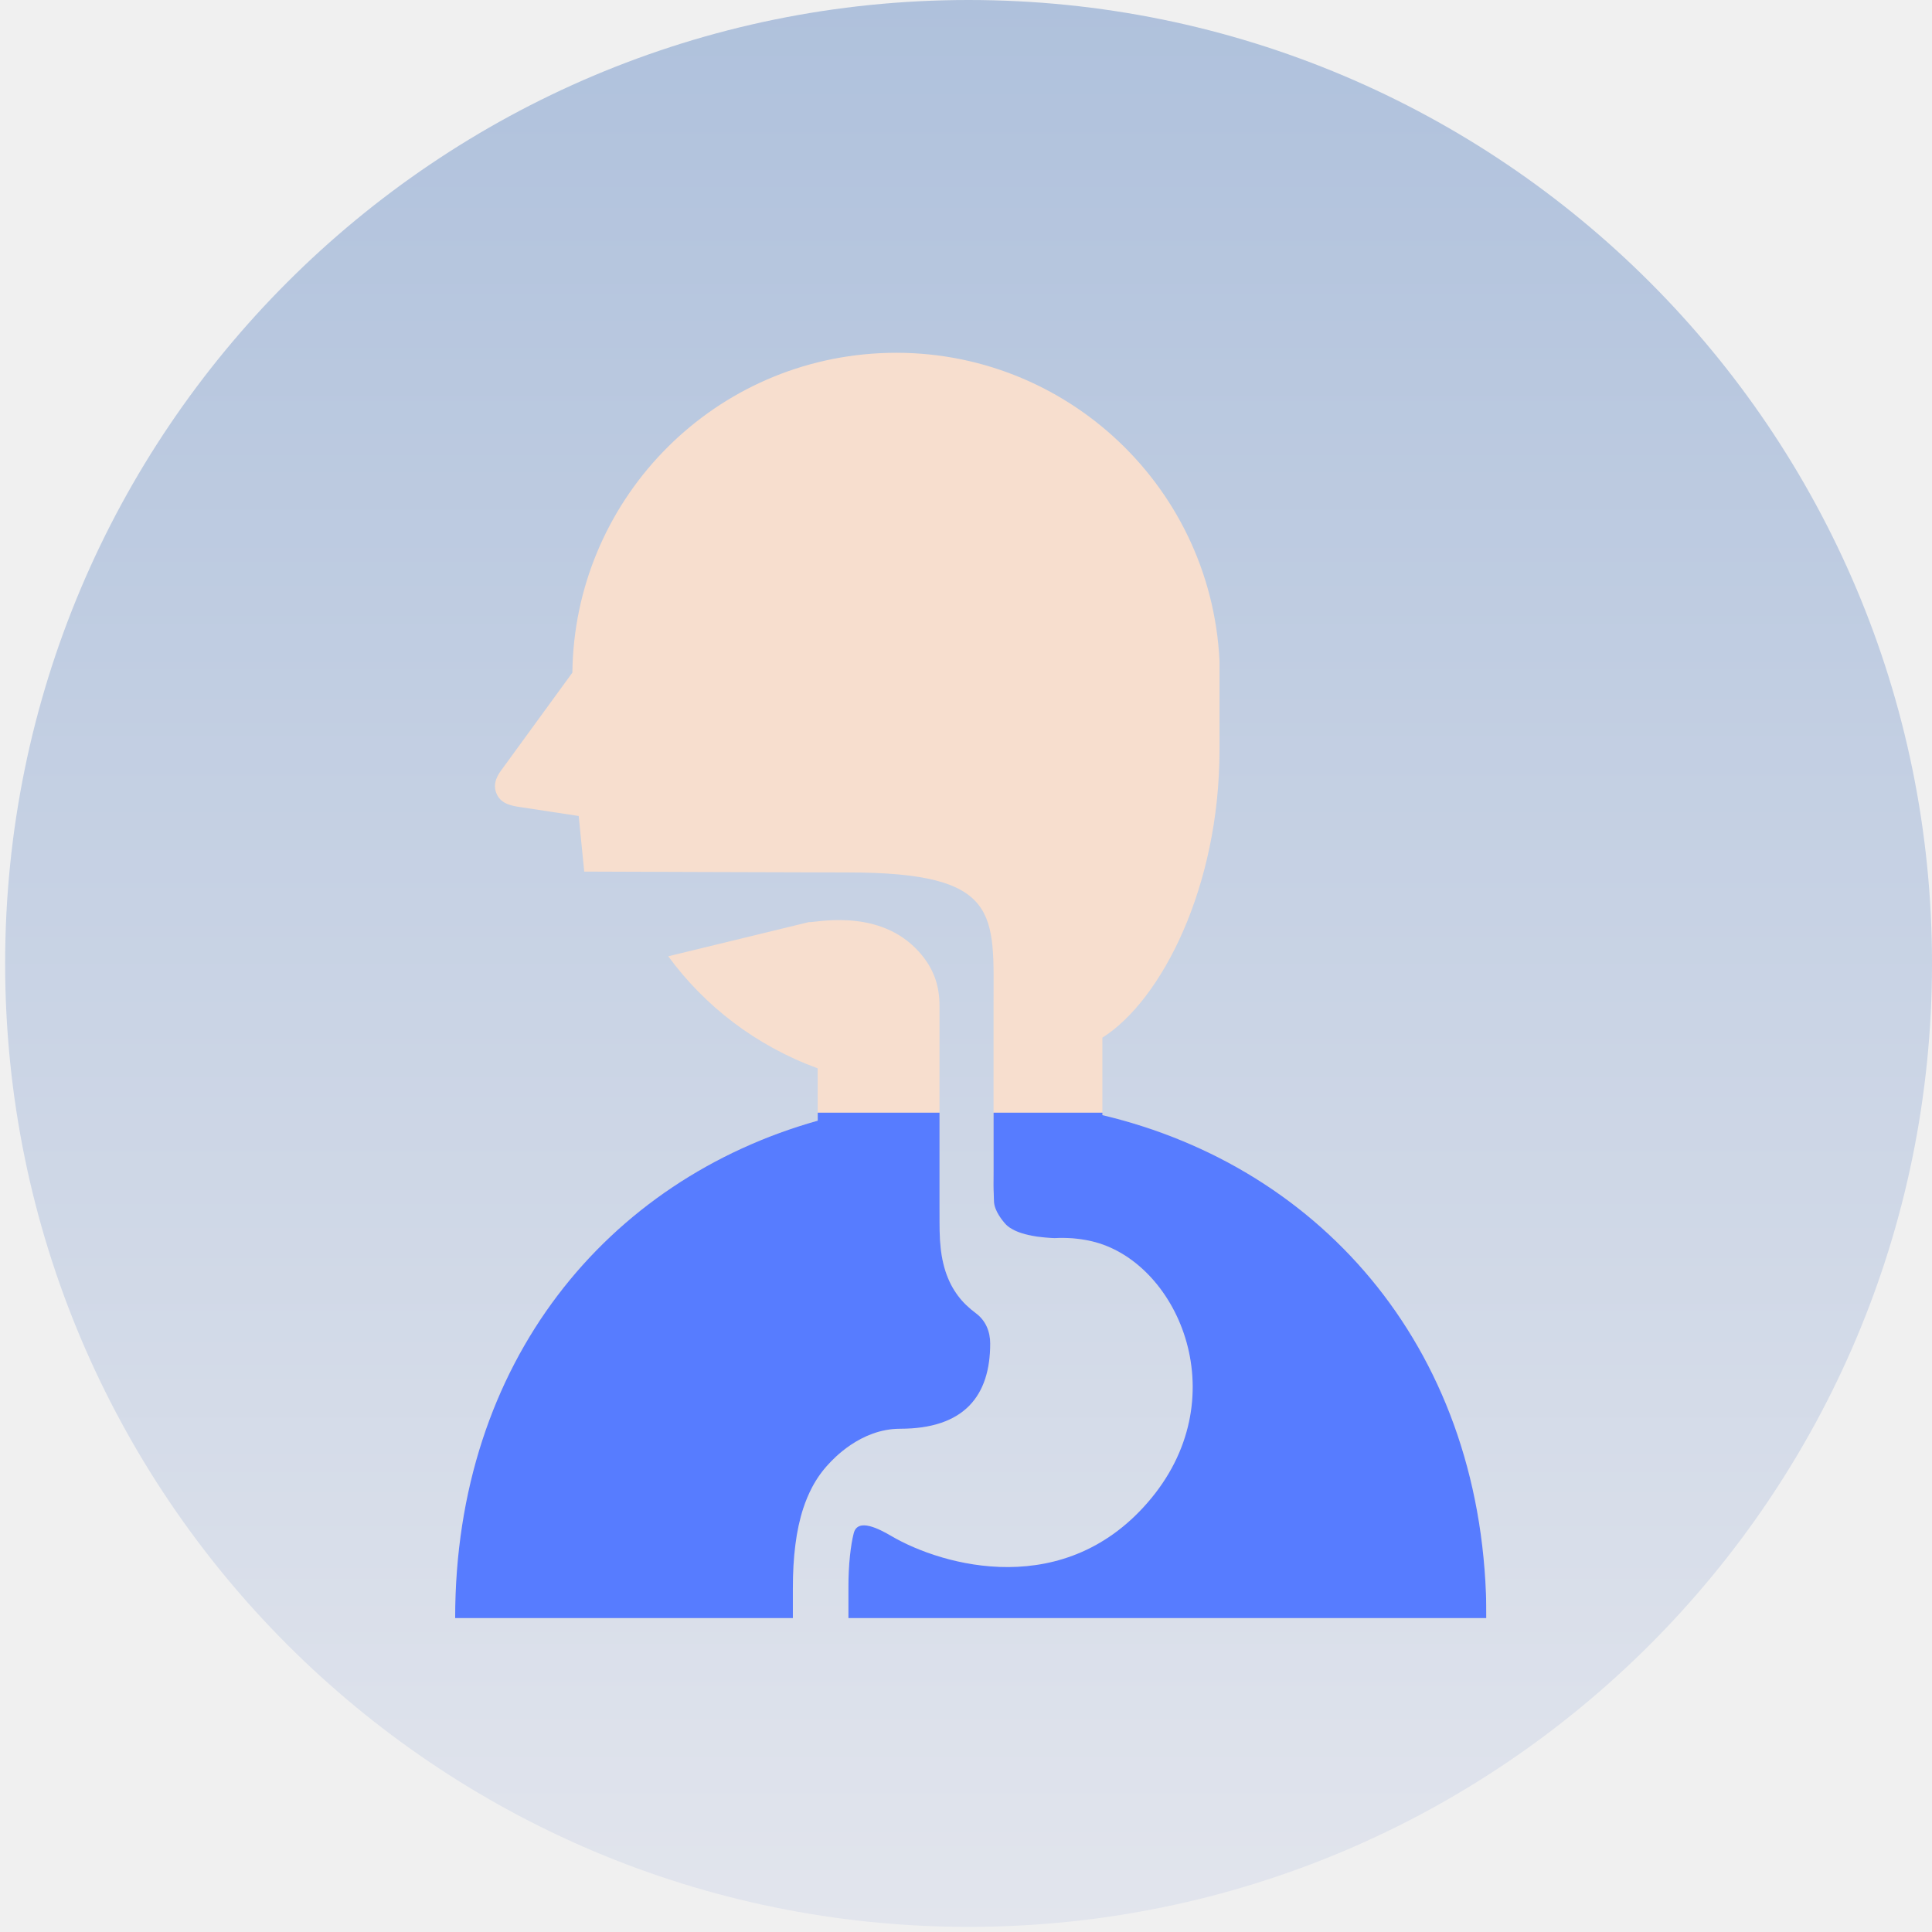
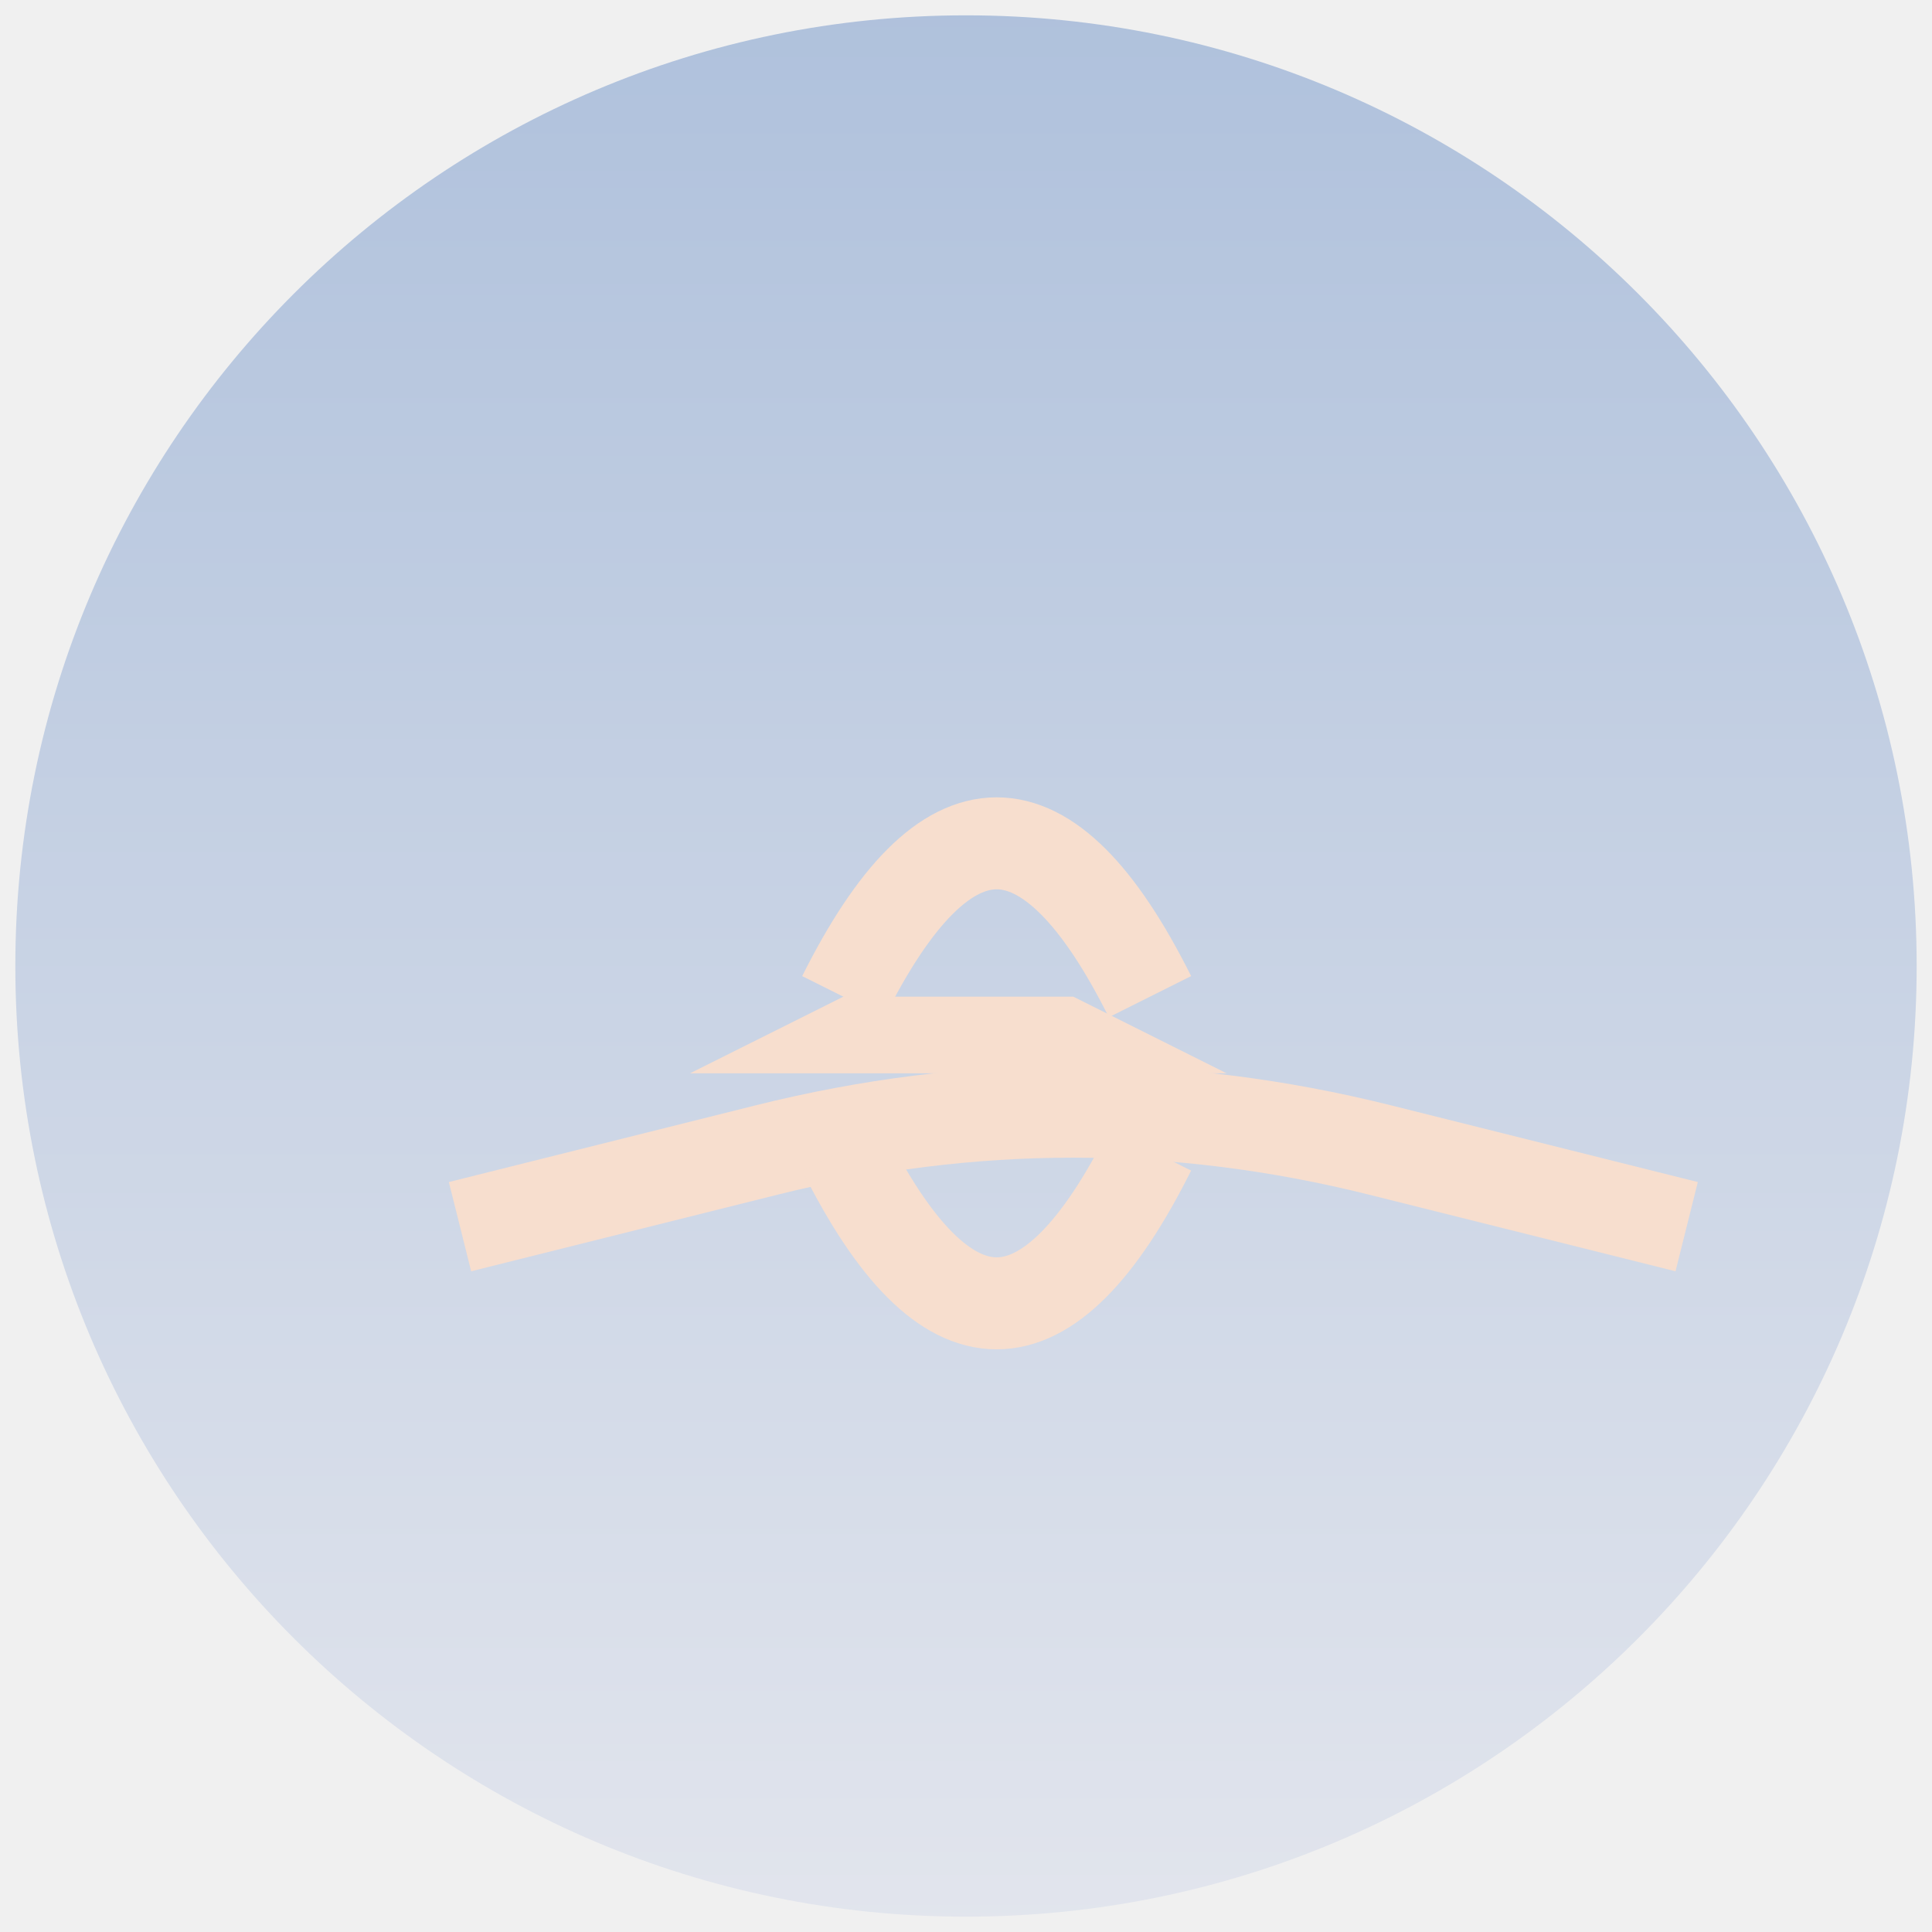
<svg xmlns="http://www.w3.org/2000/svg" width="126" height="126" viewBox="0 0 126 126" fill="none">
-   <circle cx="63.168" cy="62.833" r="62.833" fill="url(#paint0_linear_4741_2378)" />
-   <path d="M64.577 87.625C64.577 86.856 64.295 86.131 63.646 85.648C63.192 85.31 62.794 84.935 62.482 84.514C62.301 84.273 62.147 84.023 62.016 83.772C61.868 83.48 61.749 83.187 61.656 82.898C61.55 82.565 61.475 82.238 61.419 81.918C61.356 81.553 61.324 81.201 61.301 80.856C61.278 80.465 61.273 80.093 61.273 79.735C61.273 79.405 61.271 79.085 61.271 78.793V78.581V77.108V76.524C61.271 76.524 61.271 68.415 61.271 65.59C61.271 64.252 60.886 63.016 59.702 61.832C57.06 59.191 53.003 60.213 52.762 60.135L43.58 62.366C45.957 65.605 49.281 68.193 53.328 69.674V73.087C39.629 76.939 29.682 88.795 29.682 105.527H42.688H51.707V103.575C51.707 102.55 51.76 101.613 51.87 100.752C51.979 99.888 52.147 99.098 52.384 98.372C52.543 97.889 52.734 97.433 52.958 97.005C53.258 96.433 53.626 95.917 54.054 95.464C54.301 95.204 56.099 93.18 58.703 93.18C62.888 93.18 64.577 91.029 64.577 87.625Z" fill="#F7DECE" />
-   <path d="M71.895 72.726V67.674C75.76 65.229 79.533 57.826 79.533 48.914V43.096C78.964 31.447 69.057 22.464 57.407 23.033C46.194 23.582 37.453 32.787 37.329 43.867L32.691 50.233C32.313 50.734 32.132 51.283 32.431 51.86C32.741 52.447 33.393 52.555 33.922 52.636L37.742 53.217L38.102 56.843C38.102 56.843 52.91 56.899 55.3 56.899C65.358 56.899 64.796 59.639 64.796 65.59C64.796 68.415 64.796 76.013 64.796 76.013V76.358C64.796 76.685 64.791 77.002 64.791 77.302C64.791 77.67 64.821 78.015 64.821 78.322C64.821 78.972 65.433 79.664 65.526 79.777C65.579 79.84 65.642 79.901 65.718 79.966C65.803 80.037 65.909 80.107 66.045 80.18C66.199 80.266 66.393 80.349 66.634 80.427C66.912 80.515 67.256 80.593 67.669 80.654C67.992 80.697 68.359 80.732 68.775 80.747C69.523 80.707 70.341 80.754 71.18 80.948C76.73 82.222 80.648 90.936 75.093 97.697C69.535 104.459 61.437 102.114 58.138 100.18C57.34 99.714 55.937 98.969 55.675 99.994C55.567 100.417 55.491 100.905 55.431 101.454C55.365 102.082 55.327 102.787 55.33 103.575V105.526H81.464H96.939C96.939 88.231 86.309 76.146 71.895 72.726Z" fill="#F7DECE" />
-   <mask id="mask0_4741_2378" style="mask-type:alpha" maskUnits="userSpaceOnUse" x="29" y="23" width="68" height="83">
-     <path d="M64.579 87.625C64.579 86.856 64.297 86.131 63.648 85.648C63.194 85.31 62.797 84.935 62.484 84.514C62.303 84.273 62.149 84.023 62.018 83.772C61.87 83.48 61.751 83.187 61.658 82.898C61.552 82.565 61.477 82.238 61.421 81.918C61.358 81.553 61.326 81.201 61.303 80.856C61.28 80.465 61.275 80.093 61.275 79.735C61.275 79.405 61.273 79.085 61.273 78.793V78.581V77.108V76.524C61.273 76.524 61.273 68.415 61.273 65.59C61.273 64.252 60.887 63.016 59.704 61.832C57.062 59.191 53.005 60.213 52.764 60.135L43.582 62.366C45.959 65.605 49.283 68.193 53.33 69.674V73.087C39.631 76.939 29.684 88.795 29.684 105.527H42.69H51.709V103.575C51.709 102.55 51.761 101.613 51.872 100.752C51.981 99.888 52.149 99.098 52.386 98.372C52.545 97.889 52.736 97.433 52.96 97.005C53.26 96.433 53.628 95.917 54.056 95.464C54.303 95.204 56.101 93.18 58.705 93.18C62.89 93.18 64.579 91.029 64.579 87.625Z" fill="white" />
-     <path d="M71.897 72.726V67.674C75.762 65.229 79.535 57.826 79.535 48.914V43.096C78.966 31.447 69.059 22.464 57.41 23.033C46.196 23.582 37.455 32.787 37.331 43.867L32.693 50.233C32.315 50.734 32.134 51.283 32.433 51.86C32.743 52.447 33.395 52.555 33.924 52.636L37.744 53.217L38.104 56.843C38.104 56.843 52.912 56.899 55.302 56.899C65.359 56.899 64.798 59.639 64.798 65.59C64.798 68.415 64.798 76.013 64.798 76.013V76.358C64.798 76.685 64.793 77.002 64.793 77.302C64.793 77.67 64.823 78.015 64.823 78.322C64.823 78.972 65.435 79.664 65.528 79.777C65.581 79.84 65.644 79.901 65.72 79.966C65.805 80.037 65.911 80.107 66.047 80.18C66.201 80.266 66.395 80.349 66.636 80.427C66.913 80.515 67.258 80.593 67.671 80.654C67.994 80.697 68.361 80.732 68.777 80.747C69.525 80.707 70.343 80.754 71.182 80.948C76.732 82.222 80.65 90.936 75.095 97.697C69.537 104.459 61.439 102.114 58.14 100.18C57.342 99.714 55.939 98.969 55.677 99.994C55.569 100.417 55.493 100.905 55.433 101.454C55.367 102.082 55.329 102.787 55.332 103.575V105.526H81.466H96.941C96.941 88.231 86.311 76.146 71.897 72.726Z" fill="#F7DECE" />
-   </mask>
-   <g mask="url(#mask0_4741_2378)">
-     <rect x="29.684" y="72.566" width="67.257" height="33.629" fill="#577CFF" />
-   </g>
+   <circle cx="63" cy="63" r="62" fill="url(#paint0_linear)" />
+   <path d="M30 80 L50 75 Q70 70 90 75 L110 80" stroke="#F7DECE" stroke-width="6" fill="none" />
+   <path d="M45 70 L55 65 L70 65 L80 70 L45 70" fill="#F7DECE" />
+   <path d="M55 65 Q60 55 65 55 Q70 55 75 65" stroke="#F7DECE" stroke-width="6" fill="none" />
+   <path d="M55 75 Q60 85 65 85 Q70 85 75 75" stroke="#F7DECE" stroke-width="6" fill="none" />
  <defs>
-     <linearGradient id="paint0_linear_4741_2378" x1="63.168" y1="0" x2="63.168" y2="125.665" gradientUnits="userSpaceOnUse">
+     <linearGradient id="paint0_linear" x1="63" y1="0" x2="63" y2="126" gradientUnits="userSpaceOnUse">
      <stop stop-color="#AFC1DC" />
      <stop offset="1" stop-color="#E2E5ED" />
    </linearGradient>
  </defs>
</svg>
